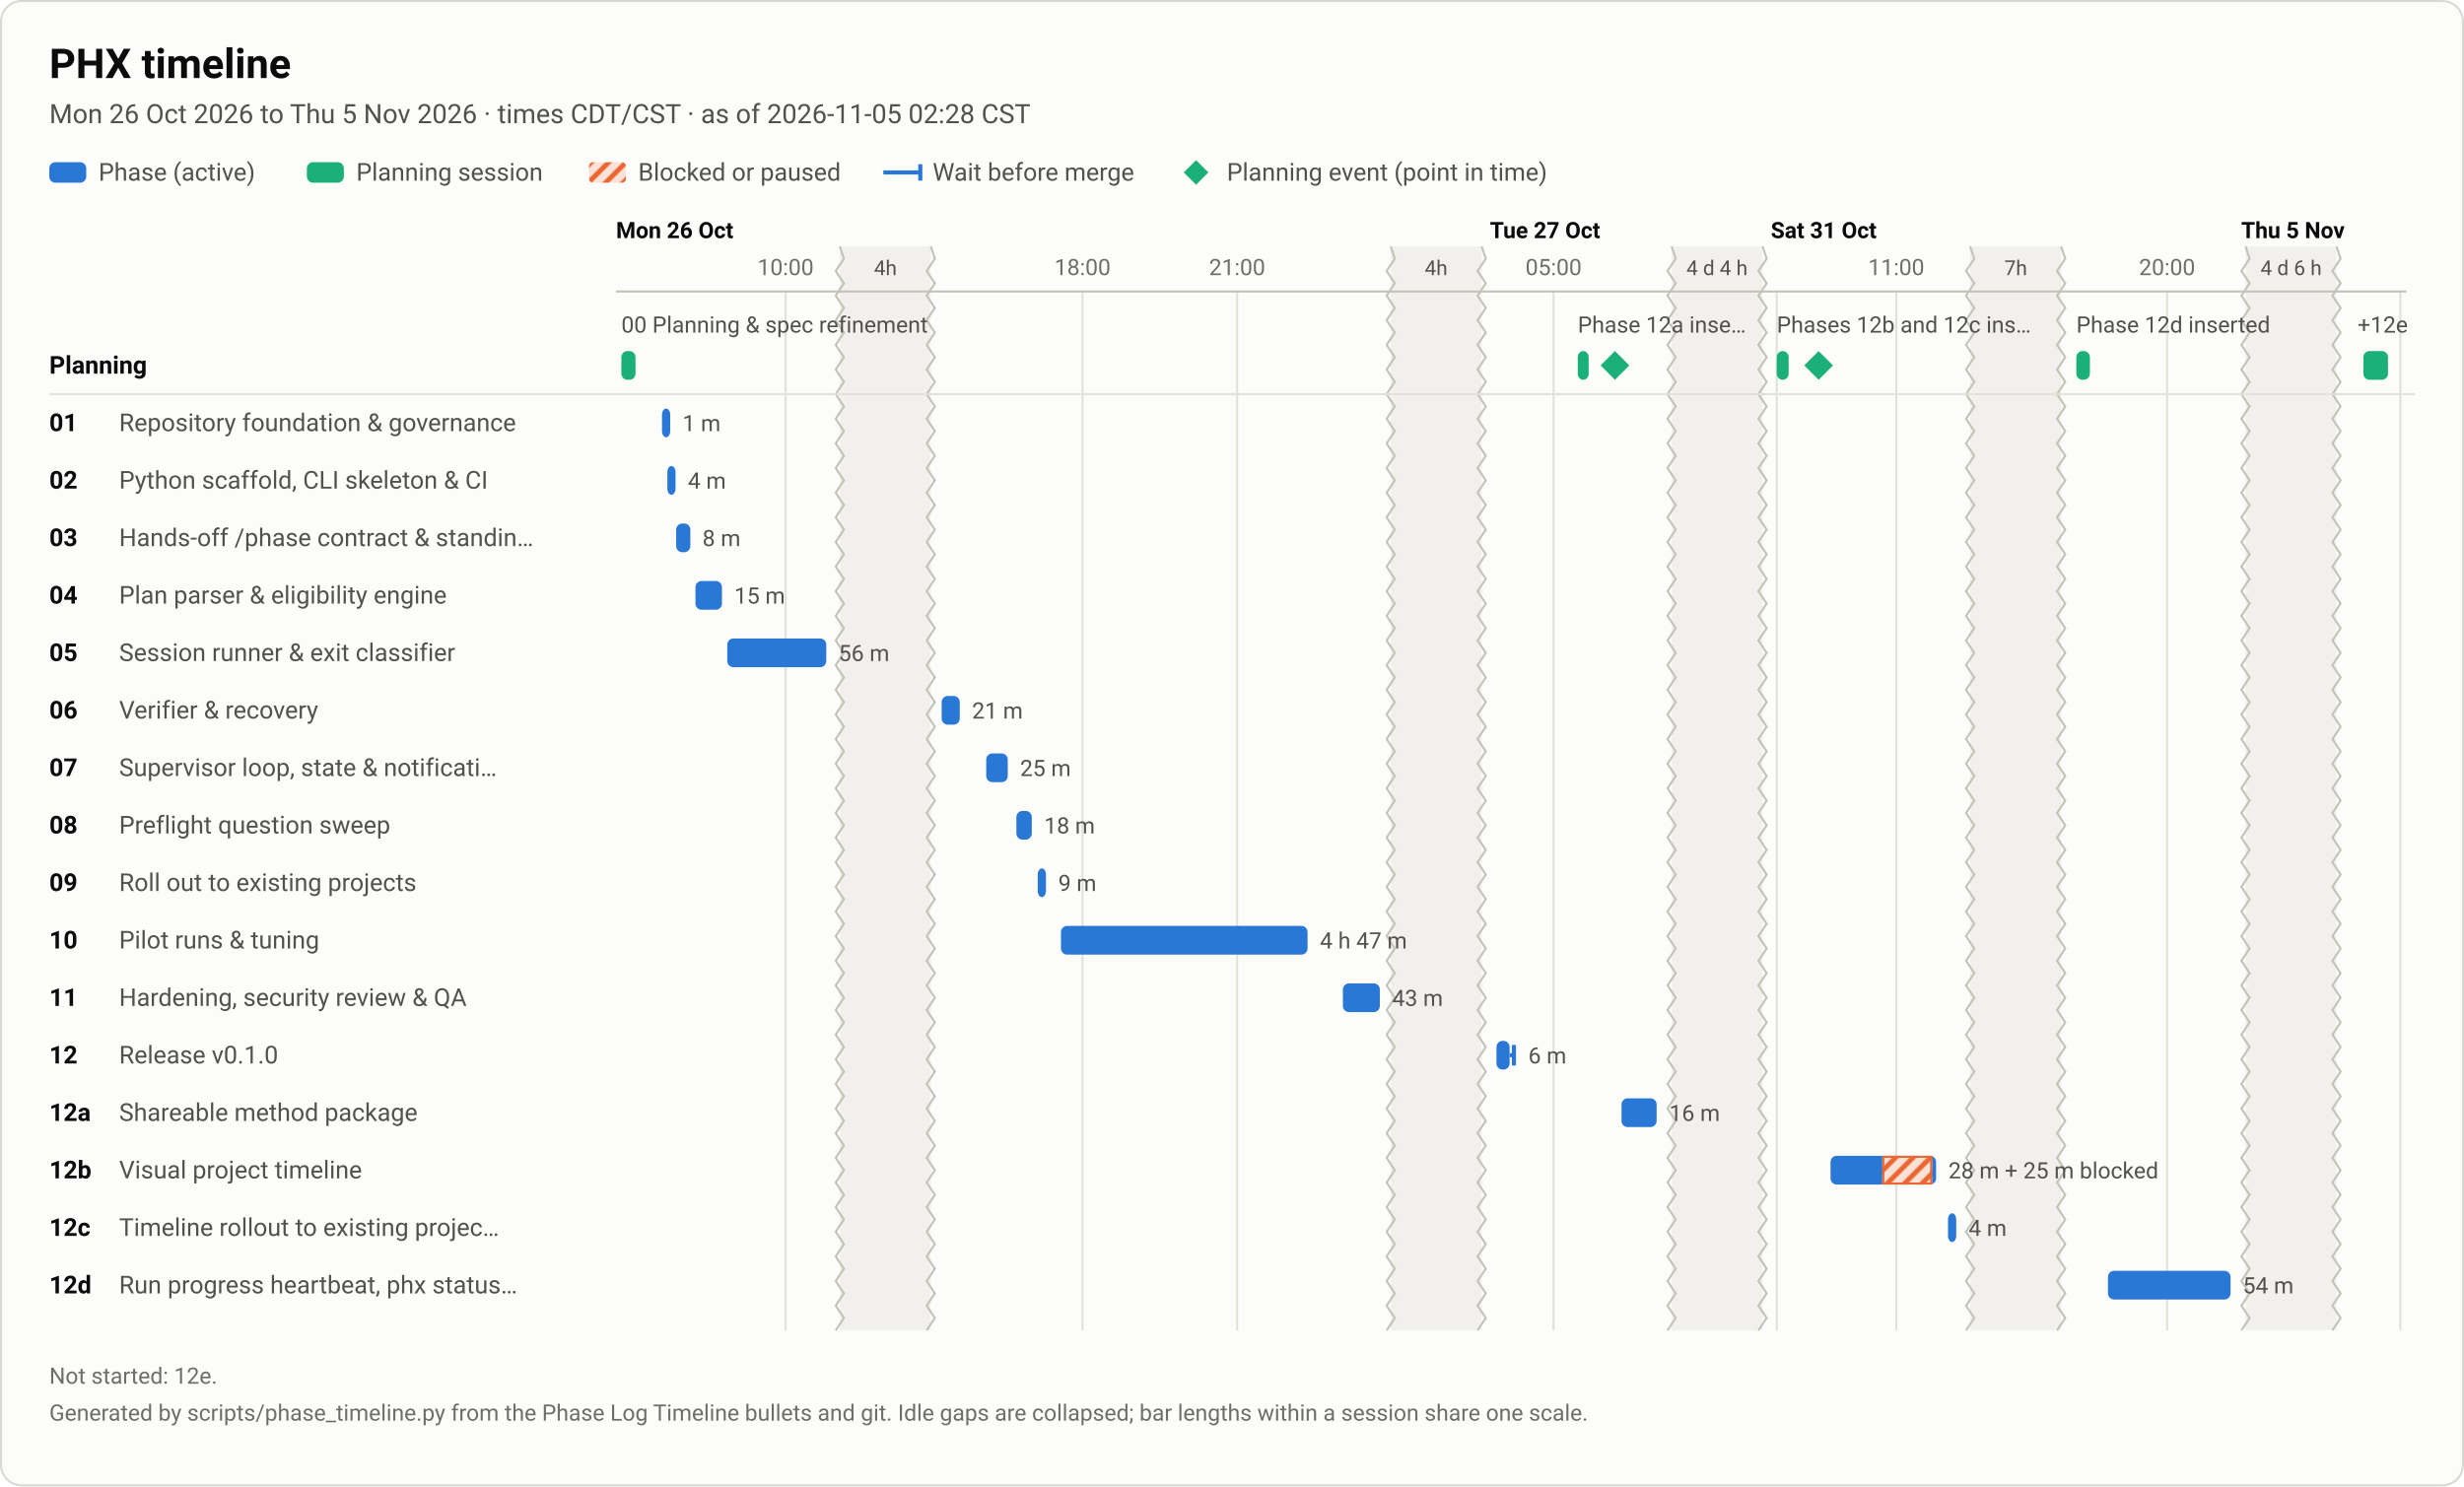
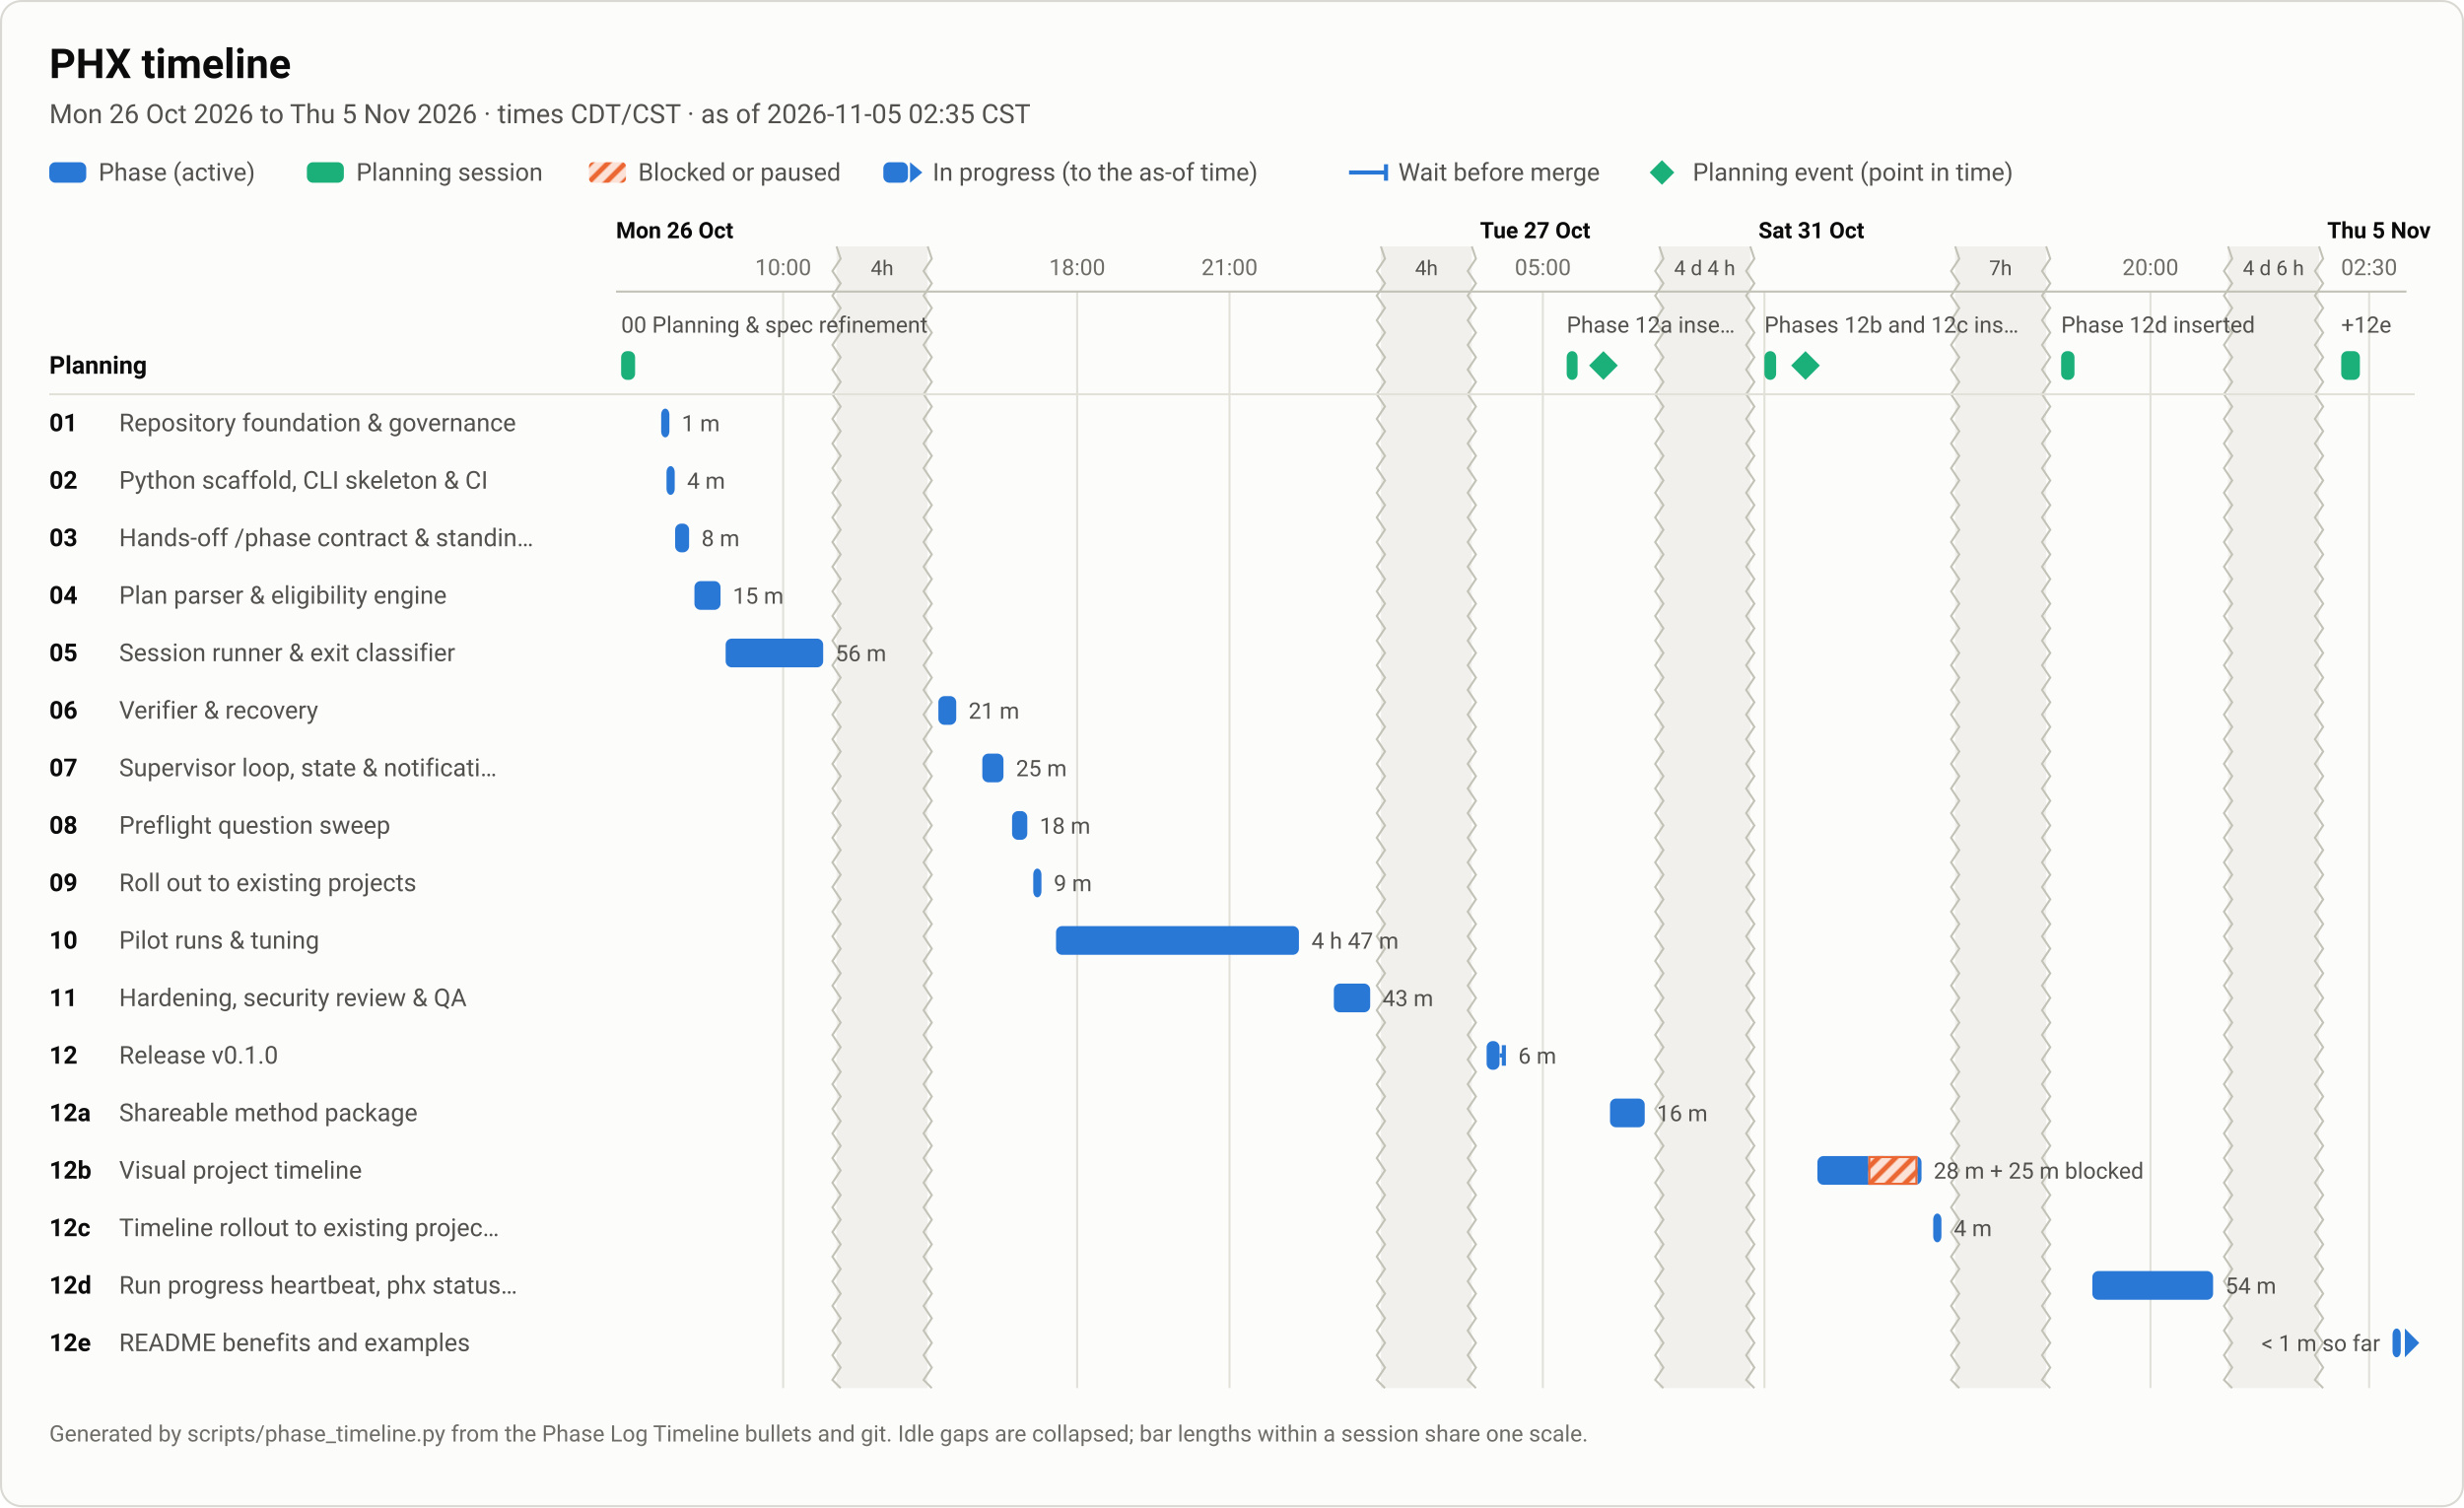
- <svg xmlns="http://www.w3.org/2000/svg" width="1200" height="724" viewBox="0 0 1200 724" role="img" aria-labelledby="tl-title tl-desc" font-family="system-ui, -apple-system, &quot;Segoe UI&quot;, Roboto, sans-serif" data-timeline-format="1">
+ <svg xmlns="http://www.w3.org/2000/svg" width="1200" height="734" viewBox="0 0 1200 734" role="img" aria-labelledby="tl-title tl-desc" font-family="system-ui, -apple-system, &quot;Segoe UI&quot;, Roboto, sans-serif" data-timeline-format="1">
  <style>.card{fill:#fcfcfb;stroke:#d9d8d2}.t1{fill:#0b0b0b}.t2{fill:#52514e}.t3{fill:#6f6d68}.grid{stroke:#e1e0d9}.axis{stroke:#c3c2b7}.brk{fill:#f1f0ec}.brke{stroke:#c3c2b7;fill:none}.ph{fill:#2a78d6}.pl{fill:#1baf7a}.tail{stroke:#2a78d6}.tailpl{stroke:#1baf7a}.hb{fill:#fbe1d6}.hl{stroke:#eb6834}.wo{stroke:#eb6834;fill:none}.ap{stroke:#0b0b0b;fill:none}.sep{stroke:#e1e0d9}text{font-variant-numeric:tabular-nums}@media (prefers-color-scheme: dark){.card{fill:#1a1a19;stroke:#3a3a37}.t1{fill:#f0efec}.t2{fill:#c3c2b7}.t3{fill:#a3a19a}.grid{stroke:#2c2c2a}.axis{stroke:#4a4a46}.brk{fill:#262624}.brke{stroke:#4a4a46;fill:none}.ph{fill:#3987e5}.pl{fill:#199e70}.tail{stroke:#3987e5}.tailpl{stroke:#199e70}.hb{fill:#4a2a1c}.hl{stroke:#d95926}.wo{stroke:#d95926;fill:none}.ap{stroke:#f0efec;fill:none}.sep{stroke:#2c2c2a}}</style>
  <defs>
    <pattern id="tl-hatch" patternUnits="userSpaceOnUse" width="6" height="6" patternTransform="rotate(45)">
      <rect class="hb" width="6" height="6" />
      <line class="hl" x1="1.5" y1="0" x2="1.5" y2="6" stroke-width="2.4" />
    </pattern>
  </defs>
-   <rect class="card" x="0.5" y="0.5" width="1199" height="723" rx="10" />
+   <rect class="card" x="0.5" y="0.5" width="1199" height="733" rx="10" />
  <text class="t1" x="24" y="38" font-size="20" font-weight="600">PHX timeline</text>
-   <text class="t2" x="24" y="60" font-size="13">Mon 26 Oct 2026 to Thu 5 Nov 2026 · times CDT/CST · as of 2026-11-05 02:28 CST</text>
+   <text class="t2" x="24" y="60" font-size="13">Mon 26 Oct 2026 to Thu 5 Nov 2026 · times CDT/CST · as of 2026-11-05 02:35 CST</text>
  <rect class="ph" x="24.0" y="79" width="18" height="10" rx="3" />
  <text class="t2" x="48" y="88" font-size="12">Phase (active)</text>
  <rect class="pl" x="149.462" y="79" width="18" height="10" rx="3" />
  <text class="t2" x="173.5" y="88" font-size="12">Planning session</text>
  <rect fill="url(#tl-hatch)" x="286.848" y="79" width="18" height="10" rx="2" />
  <text class="t2" x="310.8" y="88" font-size="12">Blocked or paused</text>
-   <line class="tail" x1="430.195" x2="448.195" y1="84" y2="84" stroke-width="2" />
-   <line class="tail" x1="448.195" x2="448.195" y1="80" y2="88" stroke-width="2" />
-   <text class="t2" x="454.2" y="88" font-size="12">Wait before merge</text>
-   <path class="pl" d="M582.5 78l6 6l-6 6l-6-6z" />
-   <text class="t2" x="597.5" y="88" font-size="12">Planning event (point in time)</text>
+   <rect class="ph" x="430.195" y="79" width="12" height="10" rx="3" />
+   <path class="ph" d="M443.2 79l6 5l-6 5z" />
+   <text class="t2" x="454.2" y="88" font-size="12">In progress (to the as-of time)</text>
+   <line class="tail" x1="657.005" x2="675.005" y1="84" y2="84" stroke-width="2" />
+   <line class="tail" x1="675.005" x2="675.005" y1="80" y2="88" stroke-width="2" />
+   <text class="t2" x="681" y="88" font-size="12">Wait before merge</text>
+   <path class="pl" d="M809.4 78l6 6l-6 6l-6-6z" />
+   <text class="t2" x="824.4" y="88" font-size="12">Planning event (point in time)</text>
  <text class="t1" x="300" y="116" font-size="11" font-weight="600">Mon 26 Oct</text>
-   <line class="grid" x1="382.6" x2="382.6" y1="142" y2="648" stroke-width="1" />
-   <text class="t3" x="382.6" y="134" font-size="11" text-anchor="middle">10:00</text>
-   <rect class="brk" x="409" y="120" width="44.3" height="528" />
-   <path class="brke" stroke-width="1" d="M409 120L411 126L407 132L411 138L407 144L411 150L407 156L411 162L407 168L411 174L407 180L411 186L407 192L411 198L407 204L411 210L407 216L411 222L407 228L411 234L407 240L411 246L407 252L411 258L407 264L411 270L407 276L411 282L407 288L411 294L407 300L411 306L407 312L411 318L407 324L411 330L407 336L411 342L407 348L411 354L407 360L411 366L407 372L411 378L407 384L411 390L407 396L411 402L407 408L411 414L407 420L411 426L407 432L411 438L407 444L411 450L407 456L411 462L407 468L411 474L407 480L411 486L407 492L411 498L407 504L411 510L407 516L411 522L407 528L411 534L407 540L411 546L407 552L411 558L407 564L411 570L407 576L411 582L407 588L411 594L407 600L411 606L407 612L411 618L407 624L411 630L407 636L411 642L407 648" />
-   <path class="brke" stroke-width="1" d="M453.3 120L455.3 126L451.3 132L455.3 138L451.3 144L455.3 150L451.3 156L455.3 162L451.3 168L455.3 174L451.3 180L455.3 186L451.3 192L455.3 198L451.3 204L455.3 210L451.3 216L455.3 222L451.3 228L455.3 234L451.3 240L455.3 246L451.3 252L455.3 258L451.3 264L455.3 270L451.3 276L455.3 282L451.3 288L455.3 294L451.3 300L455.3 306L451.3 312L455.3 318L451.3 324L455.3 330L451.3 336L455.3 342L451.3 348L455.3 354L451.3 360L455.3 366L451.3 372L455.3 378L451.3 384L455.3 390L451.3 396L455.3 402L451.3 408L455.3 414L451.3 420L455.3 426L451.3 432L455.3 438L451.3 444L455.3 450L451.3 456L455.3 462L451.3 468L455.3 474L451.3 480L455.3 486L451.3 492L455.3 498L451.3 504L455.3 510L451.3 516L455.3 522L451.3 528L455.3 534L451.3 540L455.3 546L451.3 552L455.3 558L451.3 564L455.3 570L451.3 576L455.3 582L451.3 588L455.3 594L451.3 600L455.3 606L451.3 612L455.3 618L451.3 624L455.3 630L451.3 636L455.3 642L451.3 648" />
-   <text class="t2" x="431.2" y="134" font-size="10" text-anchor="middle">4h</text>
-   <line class="grid" x1="527.2" x2="527.2" y1="142" y2="648" stroke-width="1" />
-   <text class="t3" x="527.2" y="134" font-size="11" text-anchor="middle">18:00</text>
-   <line class="grid" x1="602.5" x2="602.5" y1="142" y2="648" stroke-width="1" />
-   <text class="t3" x="602.5" y="134" font-size="11" text-anchor="middle">21:00</text>
-   <rect class="brk" x="677.3" y="120" width="44.3" height="528" />
-   <path class="brke" stroke-width="1" d="M677.3 120L679.3 126L675.3 132L679.3 138L675.3 144L679.3 150L675.3 156L679.3 162L675.3 168L679.3 174L675.3 180L679.3 186L675.3 192L679.3 198L675.3 204L679.3 210L675.3 216L679.3 222L675.3 228L679.3 234L675.3 240L679.3 246L675.3 252L679.3 258L675.3 264L679.3 270L675.3 276L679.3 282L675.3 288L679.3 294L675.3 300L679.3 306L675.3 312L679.3 318L675.3 324L679.3 330L675.3 336L679.3 342L675.3 348L679.3 354L675.3 360L679.3 366L675.3 372L679.3 378L675.3 384L679.3 390L675.3 396L679.3 402L675.3 408L679.3 414L675.3 420L679.3 426L675.3 432L679.3 438L675.3 444L679.3 450L675.3 456L679.3 462L675.3 468L679.3 474L675.3 480L679.3 486L675.3 492L679.3 498L675.3 504L679.3 510L675.3 516L679.3 522L675.3 528L679.3 534L675.3 540L679.3 546L675.3 552L679.3 558L675.3 564L679.3 570L675.3 576L679.3 582L675.3 588L679.3 594L675.3 600L679.3 606L675.3 612L679.3 618L675.3 624L679.3 630L675.3 636L679.3 642L675.3 648" />
-   <path class="brke" stroke-width="1" d="M721.6 120L723.6 126L719.6 132L723.6 138L719.6 144L723.6 150L719.6 156L723.6 162L719.6 168L723.6 174L719.6 180L723.6 186L719.6 192L723.6 198L719.6 204L723.6 210L719.6 216L723.6 222L719.6 228L723.6 234L719.6 240L723.6 246L719.6 252L723.6 258L719.6 264L723.6 270L719.6 276L723.6 282L719.6 288L723.6 294L719.6 300L723.6 306L719.6 312L723.6 318L719.6 324L723.6 330L719.6 336L723.6 342L719.6 348L723.6 354L719.6 360L723.6 366L719.6 372L723.6 378L719.6 384L723.6 390L719.6 396L723.6 402L719.6 408L723.6 414L719.6 420L723.6 426L719.6 432L723.6 438L719.6 444L723.6 450L719.6 456L723.6 462L719.6 468L723.6 474L719.6 480L723.6 486L719.6 492L723.6 498L719.6 504L723.6 510L719.6 516L723.6 522L719.6 528L723.6 534L719.6 540L723.6 546L719.6 552L723.6 558L719.6 564L723.6 570L719.6 576L723.6 582L719.6 588L723.6 594L719.6 600L723.6 606L719.6 612L723.6 618L719.6 624L723.6 630L719.6 636L723.6 642L719.6 648" />
-   <text class="t2" x="699.4" y="134" font-size="10" text-anchor="middle">4h</text>
-   <text class="t1" x="725.6" y="116" font-size="11" font-weight="600">Tue 27 Oct</text>
-   <line class="grid" x1="756.6" x2="756.6" y1="142" y2="648" stroke-width="1" />
-   <text class="t3" x="756.6" y="134" font-size="11" text-anchor="middle">05:00</text>
-   <rect class="brk" x="814.1" y="120" width="44.3" height="528" />
-   <path class="brke" stroke-width="1" d="M814.1 120L816.1 126L812.1 132L816.1 138L812.1 144L816.1 150L812.1 156L816.1 162L812.1 168L816.1 174L812.1 180L816.1 186L812.1 192L816.1 198L812.1 204L816.1 210L812.1 216L816.1 222L812.1 228L816.1 234L812.1 240L816.1 246L812.1 252L816.1 258L812.1 264L816.1 270L812.1 276L816.1 282L812.1 288L816.1 294L812.1 300L816.1 306L812.1 312L816.1 318L812.1 324L816.1 330L812.1 336L816.1 342L812.1 348L816.1 354L812.1 360L816.1 366L812.1 372L816.1 378L812.1 384L816.1 390L812.1 396L816.1 402L812.1 408L816.1 414L812.1 420L816.1 426L812.1 432L816.1 438L812.1 444L816.1 450L812.1 456L816.1 462L812.1 468L816.1 474L812.1 480L816.1 486L812.1 492L816.1 498L812.1 504L816.1 510L812.1 516L816.1 522L812.1 528L816.1 534L812.1 540L816.1 546L812.1 552L816.1 558L812.1 564L816.1 570L812.1 576L816.1 582L812.1 588L816.1 594L812.1 600L816.1 606L812.1 612L816.1 618L812.1 624L816.1 630L812.1 636L816.1 642L812.1 648" />
-   <path class="brke" stroke-width="1" d="M858.4 120L860.4 126L856.4 132L860.4 138L856.4 144L860.4 150L856.4 156L860.4 162L856.4 168L860.4 174L856.4 180L860.4 186L856.4 192L860.4 198L856.4 204L860.4 210L856.4 216L860.4 222L856.4 228L860.4 234L856.4 240L860.4 246L856.4 252L860.4 258L856.4 264L860.4 270L856.4 276L860.4 282L856.4 288L860.4 294L856.4 300L860.4 306L856.4 312L860.4 318L856.4 324L860.4 330L856.4 336L860.4 342L856.4 348L860.4 354L856.4 360L860.4 366L856.4 372L860.4 378L856.4 384L860.4 390L856.4 396L860.4 402L856.4 408L860.4 414L856.4 420L860.4 426L856.4 432L860.4 438L856.4 444L860.4 450L856.4 456L860.4 462L856.4 468L860.4 474L856.4 480L860.4 486L856.4 492L860.4 498L856.4 504L860.4 510L856.4 516L860.4 522L856.4 528L860.4 534L856.4 540L860.4 546L856.4 552L860.4 558L856.4 564L860.4 570L856.4 576L860.4 582L856.4 588L860.4 594L856.4 600L860.4 606L856.4 612L860.4 618L856.4 624L860.4 630L856.4 636L860.4 642L856.4 648" />
-   <text class="t2" x="836.2" y="134" font-size="10" text-anchor="middle">4 d 4 h</text>
-   <text class="t1" x="862.4" y="116" font-size="11" font-weight="600">Sat 31 Oct</text>
-   <line class="grid" x1="865.3" x2="865.3" y1="142" y2="648" stroke-width="1" />
-   <line class="grid" x1="923.5" x2="923.5" y1="142" y2="648" stroke-width="1" />
-   <text class="t3" x="923.5" y="134" font-size="11" text-anchor="middle">11:00</text>
-   <rect class="brk" x="959.5" y="120" width="44.3" height="528" />
-   <path class="brke" stroke-width="1" d="M959.5 120L961.5 126L957.5 132L961.5 138L957.5 144L961.5 150L957.5 156L961.5 162L957.5 168L961.5 174L957.5 180L961.5 186L957.5 192L961.5 198L957.5 204L961.5 210L957.5 216L961.5 222L957.5 228L961.5 234L957.5 240L961.5 246L957.5 252L961.5 258L957.5 264L961.5 270L957.5 276L961.5 282L957.5 288L961.5 294L957.5 300L961.5 306L957.5 312L961.5 318L957.5 324L961.5 330L957.5 336L961.5 342L957.5 348L961.5 354L957.5 360L961.5 366L957.5 372L961.5 378L957.5 384L961.5 390L957.5 396L961.5 402L957.5 408L961.5 414L957.5 420L961.5 426L957.5 432L961.5 438L957.5 444L961.5 450L957.5 456L961.5 462L957.5 468L961.5 474L957.5 480L961.5 486L957.5 492L961.5 498L957.5 504L961.5 510L957.5 516L961.5 522L957.5 528L961.5 534L957.5 540L961.5 546L957.5 552L961.5 558L957.5 564L961.5 570L957.5 576L961.5 582L957.5 588L961.5 594L957.5 600L961.5 606L957.5 612L961.5 618L957.5 624L961.5 630L957.5 636L961.5 642L957.5 648" />
-   <path class="brke" stroke-width="1" d="M1003.8 120L1005.8 126L1001.8 132L1005.8 138L1001.8 144L1005.8 150L1001.8 156L1005.8 162L1001.8 168L1005.8 174L1001.8 180L1005.8 186L1001.8 192L1005.8 198L1001.8 204L1005.8 210L1001.8 216L1005.8 222L1001.8 228L1005.8 234L1001.8 240L1005.8 246L1001.8 252L1005.8 258L1001.8 264L1005.8 270L1001.8 276L1005.8 282L1001.8 288L1005.8 294L1001.8 300L1005.8 306L1001.8 312L1005.8 318L1001.8 324L1005.8 330L1001.8 336L1005.8 342L1001.8 348L1005.8 354L1001.8 360L1005.8 366L1001.8 372L1005.8 378L1001.8 384L1005.8 390L1001.8 396L1005.8 402L1001.8 408L1005.8 414L1001.8 420L1005.8 426L1001.8 432L1005.8 438L1001.8 444L1005.8 450L1001.8 456L1005.8 462L1001.8 468L1005.8 474L1001.8 480L1005.8 486L1001.8 492L1005.8 498L1001.8 504L1005.8 510L1001.8 516L1005.8 522L1001.8 528L1005.8 534L1001.8 540L1005.8 546L1001.8 552L1005.8 558L1001.8 564L1005.8 570L1001.8 576L1005.8 582L1001.8 588L1005.8 594L1001.8 600L1005.8 606L1001.8 612L1005.8 618L1001.8 624L1005.8 630L1001.8 636L1005.8 642L1001.8 648" />
-   <text class="t2" x="981.7" y="134" font-size="10" text-anchor="middle">7h</text>
-   <line class="grid" x1="1055.4" x2="1055.4" y1="142" y2="648" stroke-width="1" />
-   <text class="t3" x="1055.4" y="134" font-size="11" text-anchor="middle">20:00</text>
-   <rect class="brk" x="1093.6" y="120" width="44.3" height="528" />
-   <path class="brke" stroke-width="1" d="M1093.6 120L1095.6 126L1091.6 132L1095.6 138L1091.6 144L1095.6 150L1091.6 156L1095.6 162L1091.6 168L1095.6 174L1091.6 180L1095.6 186L1091.6 192L1095.6 198L1091.6 204L1095.6 210L1091.6 216L1095.6 222L1091.6 228L1095.6 234L1091.6 240L1095.6 246L1091.6 252L1095.6 258L1091.6 264L1095.6 270L1091.6 276L1095.6 282L1091.6 288L1095.6 294L1091.6 300L1095.6 306L1091.6 312L1095.6 318L1091.6 324L1095.6 330L1091.6 336L1095.6 342L1091.6 348L1095.6 354L1091.6 360L1095.6 366L1091.6 372L1095.6 378L1091.6 384L1095.6 390L1091.6 396L1095.6 402L1091.6 408L1095.6 414L1091.6 420L1095.6 426L1091.6 432L1095.6 438L1091.6 444L1095.6 450L1091.6 456L1095.6 462L1091.6 468L1095.6 474L1091.6 480L1095.6 486L1091.6 492L1095.6 498L1091.6 504L1095.6 510L1091.6 516L1095.6 522L1091.6 528L1095.6 534L1091.6 540L1095.6 546L1091.6 552L1095.6 558L1091.6 564L1095.6 570L1091.6 576L1095.6 582L1091.6 588L1095.6 594L1091.6 600L1095.6 606L1091.6 612L1095.6 618L1091.6 624L1095.6 630L1091.6 636L1095.6 642L1091.6 648" />
-   <path class="brke" stroke-width="1" d="M1137.9 120L1139.9 126L1135.9 132L1139.9 138L1135.9 144L1139.9 150L1135.9 156L1139.9 162L1135.9 168L1139.9 174L1135.9 180L1139.9 186L1135.9 192L1139.9 198L1135.9 204L1139.9 210L1135.9 216L1139.9 222L1135.9 228L1139.9 234L1135.9 240L1139.9 246L1135.9 252L1139.9 258L1135.9 264L1139.9 270L1135.9 276L1139.9 282L1135.9 288L1139.9 294L1135.9 300L1139.9 306L1135.9 312L1139.9 318L1135.9 324L1139.9 330L1135.9 336L1139.9 342L1135.9 348L1139.9 354L1135.9 360L1139.9 366L1135.9 372L1139.9 378L1135.9 384L1139.9 390L1135.9 396L1139.9 402L1135.9 408L1139.9 414L1135.9 420L1139.9 426L1135.9 432L1139.9 438L1135.9 444L1139.9 450L1135.9 456L1139.9 462L1135.9 468L1139.9 474L1135.9 480L1139.9 486L1135.9 492L1139.9 498L1135.9 504L1139.9 510L1135.9 516L1139.9 522L1135.9 528L1139.9 534L1135.9 540L1139.9 546L1135.9 552L1139.9 558L1135.9 564L1139.9 570L1135.9 576L1139.9 582L1135.9 588L1139.9 594L1135.9 600L1139.9 606L1135.9 612L1139.9 618L1135.9 624L1139.9 630L1135.9 636L1139.9 642L1135.9 648" />
-   <text class="t2" x="1115.8" y="134" font-size="10" text-anchor="middle">4 d 6 h</text>
-   <text class="t1" x="1141.9" y="116" font-size="11" font-weight="600" text-anchor="end">Thu 5 Nov</text>
-   <line class="grid" x1="1169" x2="1169" y1="142" y2="648" stroke-width="1" />
+   <line class="grid" x1="381.4" x2="381.4" y1="142" y2="676" stroke-width="1" />
+   <text class="t3" x="381.4" y="134" font-size="11" text-anchor="middle">10:00</text>
+   <rect class="brk" x="407.4" y="120" width="44.3" height="556" />
+   <path class="brke" stroke-width="1" d="M407.4 120L409.4 126L405.4 132L409.4 138L405.4 144L409.4 150L405.4 156L409.4 162L405.4 168L409.4 174L405.4 180L409.4 186L405.4 192L409.4 198L405.4 204L409.4 210L405.4 216L409.4 222L405.4 228L409.4 234L405.4 240L409.4 246L405.4 252L409.4 258L405.4 264L409.4 270L405.4 276L409.4 282L405.4 288L409.4 294L405.4 300L409.4 306L405.4 312L409.4 318L405.4 324L409.4 330L405.4 336L409.4 342L405.4 348L409.4 354L405.4 360L409.4 366L405.4 372L409.4 378L405.4 384L409.4 390L405.4 396L409.4 402L405.4 408L409.4 414L405.4 420L409.4 426L405.4 432L409.4 438L405.4 444L409.4 450L405.4 456L409.4 462L405.4 468L409.4 474L405.4 480L409.4 486L405.4 492L409.4 498L405.4 504L409.4 510L405.4 516L409.4 522L405.4 528L409.4 534L405.4 540L409.4 546L405.4 552L409.4 558L405.4 564L409.4 570L405.4 576L409.4 582L405.4 588L409.4 594L405.4 600L409.4 606L405.4 612L409.4 618L405.4 624L409.4 630L405.4 636L409.4 642L405.4 648L409.4 654L405.4 660L409.4 666L405.4 672L409.4 676" />
+   <path class="brke" stroke-width="1" d="M451.8 120L453.8 126L449.8 132L453.8 138L449.8 144L453.8 150L449.8 156L453.8 162L449.8 168L453.8 174L449.8 180L453.8 186L449.8 192L453.8 198L449.8 204L453.8 210L449.8 216L453.8 222L449.8 228L453.8 234L449.8 240L453.8 246L449.8 252L453.8 258L449.8 264L453.8 270L449.8 276L453.8 282L449.8 288L453.8 294L449.8 300L453.8 306L449.8 312L453.8 318L449.8 324L453.8 330L449.8 336L453.8 342L449.8 348L453.8 354L449.8 360L453.8 366L449.8 372L453.8 378L449.8 384L453.8 390L449.8 396L453.8 402L449.8 408L453.8 414L449.8 420L453.8 426L449.8 432L453.8 438L449.8 444L453.8 450L449.8 456L453.8 462L449.8 468L453.8 474L449.8 480L453.8 486L449.8 492L453.8 498L449.8 504L453.8 510L449.8 516L453.8 522L449.8 528L453.8 534L449.8 540L453.8 546L449.8 552L453.8 558L449.8 564L453.8 570L449.8 576L453.8 582L449.8 588L453.8 594L449.8 600L453.8 606L449.8 612L453.8 618L449.8 624L453.8 630L449.8 636L453.8 642L449.8 648L453.8 654L449.8 660L453.8 666L449.8 672L453.8 676" />
+   <text class="t2" x="429.6" y="134" font-size="10" text-anchor="middle">4h</text>
+   <line class="grid" x1="524.6" x2="524.6" y1="142" y2="676" stroke-width="1" />
+   <text class="t3" x="524.6" y="134" font-size="11" text-anchor="middle">18:00</text>
+   <line class="grid" x1="598.8" x2="598.8" y1="142" y2="676" stroke-width="1" />
+   <text class="t3" x="598.8" y="134" font-size="11" text-anchor="middle">21:00</text>
+   <rect class="brk" x="672.5" y="120" width="44.3" height="556" />
+   <path class="brke" stroke-width="1" d="M672.5 120L674.5 126L670.5 132L674.5 138L670.5 144L674.5 150L670.5 156L674.5 162L670.5 168L674.5 174L670.5 180L674.5 186L670.5 192L674.5 198L670.5 204L674.5 210L670.5 216L674.5 222L670.5 228L674.5 234L670.5 240L674.5 246L670.5 252L674.5 258L670.5 264L674.5 270L670.5 276L674.5 282L670.5 288L674.5 294L670.5 300L674.5 306L670.5 312L674.5 318L670.5 324L674.5 330L670.5 336L674.5 342L670.5 348L674.5 354L670.5 360L674.5 366L670.5 372L674.5 378L670.5 384L674.5 390L670.5 396L674.5 402L670.5 408L674.5 414L670.5 420L674.5 426L670.5 432L674.5 438L670.5 444L674.5 450L670.5 456L674.5 462L670.5 468L674.5 474L670.5 480L674.5 486L670.5 492L674.5 498L670.5 504L674.5 510L670.5 516L674.5 522L670.5 528L674.5 534L670.5 540L674.5 546L670.5 552L674.5 558L670.5 564L674.5 570L670.5 576L674.5 582L670.5 588L674.5 594L670.5 600L674.5 606L670.5 612L674.5 618L670.5 624L674.5 630L670.5 636L674.5 642L670.5 648L674.5 654L670.5 660L674.5 666L670.5 672L674.5 676" />
+   <path class="brke" stroke-width="1" d="M716.8 120L718.8 126L714.8 132L718.8 138L714.8 144L718.8 150L714.8 156L718.8 162L714.8 168L718.8 174L714.8 180L718.8 186L714.8 192L718.8 198L714.8 204L718.8 210L714.8 216L718.8 222L714.8 228L718.8 234L714.8 240L718.8 246L714.8 252L718.8 258L714.8 264L718.8 270L714.8 276L718.8 282L714.8 288L718.8 294L714.8 300L718.8 306L714.8 312L718.8 318L714.8 324L718.8 330L714.8 336L718.8 342L714.8 348L718.8 354L714.8 360L718.8 366L714.8 372L718.8 378L714.8 384L718.8 390L714.8 396L718.8 402L714.8 408L718.8 414L714.8 420L718.8 426L714.8 432L718.8 438L714.8 444L718.8 450L714.8 456L718.8 462L714.8 468L718.8 474L714.8 480L718.8 486L714.8 492L718.8 498L714.8 504L718.8 510L714.8 516L718.8 522L714.8 528L718.8 534L714.8 540L718.8 546L714.8 552L718.8 558L714.8 564L718.8 570L714.8 576L718.8 582L714.8 588L718.8 594L714.8 600L718.8 606L714.8 612L718.8 618L714.8 624L718.8 630L714.8 636L718.8 642L714.8 648L718.8 654L714.8 660L718.8 666L714.8 672L718.8 676" />
+   <text class="t2" x="694.7" y="134" font-size="10" text-anchor="middle">4h</text>
+   <text class="t1" x="720.8" y="116" font-size="11" font-weight="600">Tue 27 Oct</text>
+   <line class="grid" x1="751.4" x2="751.4" y1="142" y2="676" stroke-width="1" />
+   <text class="t3" x="751.4" y="134" font-size="11" text-anchor="middle">05:00</text>
+   <rect class="brk" x="808.1" y="120" width="44.3" height="556" />
+   <path class="brke" stroke-width="1" d="M808.1 120L810.1 126L806.1 132L810.1 138L806.1 144L810.1 150L806.1 156L810.1 162L806.1 168L810.1 174L806.1 180L810.1 186L806.1 192L810.1 198L806.1 204L810.1 210L806.1 216L810.1 222L806.1 228L810.1 234L806.1 240L810.1 246L806.1 252L810.1 258L806.1 264L810.1 270L806.1 276L810.1 282L806.1 288L810.1 294L806.1 300L810.1 306L806.1 312L810.1 318L806.1 324L810.1 330L806.1 336L810.1 342L806.1 348L810.1 354L806.1 360L810.1 366L806.1 372L810.1 378L806.1 384L810.1 390L806.1 396L810.1 402L806.1 408L810.1 414L806.1 420L810.1 426L806.1 432L810.1 438L806.1 444L810.1 450L806.1 456L810.1 462L806.1 468L810.1 474L806.1 480L810.1 486L806.1 492L810.1 498L806.1 504L810.1 510L806.1 516L810.1 522L806.1 528L810.1 534L806.1 540L810.1 546L806.1 552L810.1 558L806.1 564L810.1 570L806.1 576L810.1 582L806.1 588L810.1 594L806.1 600L810.1 606L806.1 612L810.1 618L806.1 624L810.1 630L806.1 636L810.1 642L806.1 648L810.1 654L806.1 660L810.1 666L806.1 672L810.1 676" />
+   <path class="brke" stroke-width="1" d="M852.4 120L854.4 126L850.4 132L854.4 138L850.4 144L854.4 150L850.4 156L854.4 162L850.4 168L854.4 174L850.4 180L854.4 186L850.4 192L854.4 198L850.4 204L854.4 210L850.4 216L854.4 222L850.4 228L854.4 234L850.4 240L854.4 246L850.4 252L854.4 258L850.4 264L854.4 270L850.4 276L854.4 282L850.4 288L854.4 294L850.4 300L854.4 306L850.4 312L854.4 318L850.4 324L854.4 330L850.4 336L854.4 342L850.4 348L854.4 354L850.4 360L854.4 366L850.4 372L854.4 378L850.4 384L854.4 390L850.4 396L854.4 402L850.4 408L854.4 414L850.4 420L854.4 426L850.4 432L854.4 438L850.4 444L854.4 450L850.4 456L854.4 462L850.4 468L854.4 474L850.4 480L854.4 486L850.4 492L854.4 498L850.4 504L854.4 510L850.4 516L854.4 522L850.4 528L854.4 534L850.4 540L854.4 546L850.4 552L854.4 558L850.4 564L854.4 570L850.4 576L854.4 582L850.4 588L854.4 594L850.4 600L854.4 606L850.4 612L854.4 618L850.4 624L854.4 630L850.4 636L854.4 642L850.4 648L854.4 654L850.4 660L854.4 666L850.4 672L854.4 676" />
+   <text class="t2" x="830.2" y="134" font-size="10" text-anchor="middle">4 d 4 h</text>
+   <text class="t1" x="856.4" y="116" font-size="11" font-weight="600">Sat 31 Oct</text>
+   <line class="grid" x1="859.3" x2="859.3" y1="142" y2="676" stroke-width="1" />
+   <rect class="brk" x="952.2" y="120" width="44.3" height="556" />
+   <path class="brke" stroke-width="1" d="M952.2 120L954.2 126L950.2 132L954.2 138L950.2 144L954.2 150L950.2 156L954.2 162L950.2 168L954.2 174L950.2 180L954.2 186L950.2 192L954.2 198L950.2 204L954.2 210L950.2 216L954.2 222L950.2 228L954.2 234L950.2 240L954.2 246L950.2 252L954.2 258L950.2 264L954.2 270L950.2 276L954.2 282L950.2 288L954.2 294L950.2 300L954.2 306L950.2 312L954.2 318L950.2 324L954.2 330L950.2 336L954.2 342L950.2 348L954.2 354L950.2 360L954.2 366L950.2 372L954.2 378L950.2 384L954.2 390L950.2 396L954.2 402L950.2 408L954.2 414L950.2 420L954.2 426L950.2 432L954.2 438L950.2 444L954.2 450L950.2 456L954.2 462L950.2 468L954.2 474L950.2 480L954.2 486L950.2 492L954.2 498L950.2 504L954.2 510L950.2 516L954.2 522L950.2 528L954.2 534L950.2 540L954.2 546L950.2 552L954.2 558L950.2 564L954.2 570L950.2 576L954.2 582L950.2 588L954.2 594L950.2 600L954.2 606L950.2 612L954.2 618L950.2 624L954.2 630L950.2 636L954.2 642L950.2 648L954.2 654L950.2 660L954.2 666L950.2 672L954.2 676" />
+   <path class="brke" stroke-width="1" d="M996.5 120L998.5 126L994.5 132L998.5 138L994.5 144L998.5 150L994.5 156L998.5 162L994.5 168L998.5 174L994.5 180L998.5 186L994.5 192L998.5 198L994.5 204L998.5 210L994.5 216L998.5 222L994.5 228L998.5 234L994.5 240L998.5 246L994.5 252L998.5 258L994.5 264L998.5 270L994.5 276L998.5 282L994.5 288L998.5 294L994.5 300L998.5 306L994.5 312L998.5 318L994.5 324L998.5 330L994.5 336L998.5 342L994.5 348L998.5 354L994.5 360L998.5 366L994.5 372L998.5 378L994.5 384L998.5 390L994.5 396L998.5 402L994.5 408L998.5 414L994.5 420L998.5 426L994.5 432L998.5 438L994.5 444L998.5 450L994.5 456L998.5 462L994.5 468L998.5 474L994.5 480L998.5 486L994.5 492L998.5 498L994.5 504L998.5 510L994.5 516L998.5 522L994.5 528L998.5 534L994.5 540L998.5 546L994.5 552L998.5 558L994.5 564L998.5 570L994.5 576L998.5 582L994.5 588L998.5 594L994.5 600L998.5 606L994.5 612L998.5 618L994.5 624L998.5 630L994.5 636L998.5 642L994.5 648L998.5 654L994.5 660L998.5 666L994.5 672L998.5 676" />
+   <text class="t2" x="974.3" y="134" font-size="10" text-anchor="middle">7h</text>
+   <line class="grid" x1="1047.3" x2="1047.3" y1="142" y2="676" stroke-width="1" />
+   <text class="t3" x="1047.3" y="134" font-size="11" text-anchor="middle">20:00</text>
+   <rect class="brk" x="1085.1" y="120" width="44.3" height="556" />
+   <path class="brke" stroke-width="1" d="M1085.1 120L1087.1 126L1083.1 132L1087.1 138L1083.1 144L1087.1 150L1083.1 156L1087.1 162L1083.1 168L1087.1 174L1083.1 180L1087.1 186L1083.1 192L1087.1 198L1083.1 204L1087.1 210L1083.1 216L1087.1 222L1083.1 228L1087.1 234L1083.1 240L1087.1 246L1083.1 252L1087.1 258L1083.1 264L1087.1 270L1083.1 276L1087.1 282L1083.1 288L1087.1 294L1083.1 300L1087.1 306L1083.1 312L1087.1 318L1083.1 324L1087.1 330L1083.1 336L1087.1 342L1083.1 348L1087.1 354L1083.1 360L1087.1 366L1083.1 372L1087.1 378L1083.1 384L1087.1 390L1083.1 396L1087.1 402L1083.1 408L1087.1 414L1083.1 420L1087.1 426L1083.1 432L1087.1 438L1083.1 444L1087.1 450L1083.1 456L1087.1 462L1083.1 468L1087.1 474L1083.1 480L1087.1 486L1083.1 492L1087.1 498L1083.1 504L1087.1 510L1083.1 516L1087.1 522L1083.1 528L1087.1 534L1083.1 540L1087.1 546L1083.1 552L1087.1 558L1083.1 564L1087.1 570L1083.1 576L1087.1 582L1083.1 588L1087.1 594L1083.1 600L1087.1 606L1083.1 612L1087.1 618L1083.1 624L1087.1 630L1083.1 636L1087.1 642L1083.1 648L1087.1 654L1083.1 660L1087.1 666L1083.1 672L1087.1 676" />
+   <path class="brke" stroke-width="1" d="M1129.4 120L1131.4 126L1127.4 132L1131.4 138L1127.4 144L1131.4 150L1127.4 156L1131.4 162L1127.4 168L1131.4 174L1127.4 180L1131.4 186L1127.4 192L1131.4 198L1127.4 204L1131.4 210L1127.4 216L1131.4 222L1127.4 228L1131.4 234L1127.4 240L1131.4 246L1127.4 252L1131.4 258L1127.4 264L1131.4 270L1127.4 276L1131.4 282L1127.4 288L1131.4 294L1127.4 300L1131.4 306L1127.4 312L1131.4 318L1127.4 324L1131.4 330L1127.4 336L1131.4 342L1127.4 348L1131.4 354L1127.4 360L1131.4 366L1127.4 372L1131.4 378L1127.4 384L1131.4 390L1127.4 396L1131.4 402L1127.4 408L1131.4 414L1127.4 420L1131.4 426L1127.4 432L1131.4 438L1127.4 444L1131.4 450L1127.4 456L1131.4 462L1127.4 468L1131.4 474L1127.4 480L1131.4 486L1127.4 492L1131.4 498L1127.4 504L1131.4 510L1127.4 516L1131.4 522L1127.4 528L1131.4 534L1127.4 540L1131.4 546L1127.4 552L1131.4 558L1127.4 564L1131.4 570L1127.4 576L1131.4 582L1127.4 588L1131.4 594L1127.4 600L1131.4 606L1127.4 612L1131.4 618L1127.4 624L1131.4 630L1127.4 636L1131.4 642L1127.4 648L1131.4 654L1127.4 660L1131.4 666L1127.4 672L1131.4 676" />
+   <text class="t2" x="1107.2" y="134" font-size="10" text-anchor="middle">4 d 6 h</text>
+   <text class="t1" x="1133.4" y="116" font-size="11" font-weight="600">Thu 5 Nov</text>
+   <line class="grid" x1="1153.8" x2="1153.8" y1="142" y2="676" stroke-width="1" />
+   <text class="t3" x="1153.8" y="134" font-size="11" text-anchor="middle">02:30</text>
  <line class="axis" x1="300" x2="1172" y1="142" y2="142" stroke-width="1" />
  <text class="t1" x="24" y="182" font-size="12" font-weight="600">Planning</text>
  <g id="tl-p00">
-     <rect class="pl" x="302.6" y="171" width="6.9" height="14" rx="3" />
-   </g>
-   <text class="t2" x="302.6" y="162" font-size="11">00 Planning &amp; spec refinement</text>
+     <rect class="pl" x="302.5" y="171" width="6.8" height="14" rx="3" />
+   </g>
+   <text class="t2" x="302.5" y="162" font-size="11">00 Planning &amp; spec refinement</text>
  <g id="tl-plan1">
-     <rect class="pl" x="768.4" y="171" width="5.3" height="14" rx="3" />
-   </g>
-   <text class="t2" x="768.4" y="162" font-size="11">Phase 12a inse…</text>
+     <rect class="pl" x="763" y="171" width="5.3" height="14" rx="3" />
+   </g>
+   <text class="t2" x="763" y="162" font-size="11">Phase 12a inse…</text>
  <g id="tl-pf-064a25a">
-     <path class="pl" d="M786.5 171l7 7l-7 7l-7-7z" />
+     <path class="pl" d="M780.9 171l7 7l-7 7l-7-7z" />
  </g>
  <g id="tl-plan2">
-     <rect class="pl" x="865.3" y="171" width="5.8" height="14" rx="3" />
-   </g>
-   <text class="t2" x="865.3" y="162" font-size="11">Phases 12b and 12c ins…</text>
+     <rect class="pl" x="859.3" y="171" width="5.7" height="14" rx="3" />
+   </g>
+   <text class="t2" x="859.3" y="162" font-size="11">Phases 12b and 12c ins…</text>
  <g id="tl-pf-e4af278">
-     <path class="pl" d="M885.7 171l7 7l-7 7l-7-7z" />
+     <path class="pl" d="M879.3 171l7 7l-7 7l-7-7z" />
  </g>
  <g id="tl-plan3">
-     <rect class="pl" x="1011.2" y="171" width="6.6" height="14" rx="3" />
-   </g>
-   <text class="t2" x="1011.2" y="162" font-size="11">Phase 12d inserted</text>
+     <rect class="pl" x="1003.8" y="171" width="6.5" height="14" rx="3" />
+   </g>
+   <text class="t2" x="1003.8" y="162" font-size="11">Phase 12d inserted</text>
  <g id="tl-plan4">
-     <rect class="pl" x="1151" y="171" width="12" height="14" rx="3" />
-   </g>
-   <text class="t2" x="1148.2" y="162" font-size="11">+12e</text>
+     <rect class="pl" x="1140.2" y="171" width="9.1" height="14" rx="3" />
+   </g>
+   <text class="t2" x="1140.2" y="162" font-size="11">+12e</text>
  <line class="sep" x1="24" x2="1176" y1="192" y2="192" stroke-width="1" />
  <text class="t1" x="24" y="210" font-size="12" font-weight="600">01</text>
  <text class="t2" x="58" y="210" font-size="12">Repository foundation &amp; governance</text>
  <g id="tl-p01">
-     <rect class="ph" x="322.4" y="199" width="4" height="14" rx="3" />
-   </g>
-   <text class="t2" x="332.4" y="210" font-size="11">1 m</text>
+     <rect class="ph" x="322" y="199" width="4" height="14" rx="3" />
+   </g>
+   <text class="t2" x="332" y="210" font-size="11">1 m</text>
  <text class="t1" x="24" y="238" font-size="12" font-weight="600">02</text>
  <text class="t2" x="58" y="238" font-size="12">Python scaffold, CLI skeleton &amp; CI</text>
  <g id="tl-p02">
-     <rect class="ph" x="325" y="227" width="4" height="14" rx="3" />
-   </g>
-   <text class="t2" x="335" y="238" font-size="11">4 m</text>
+     <rect class="ph" x="324.6" y="227" width="4" height="14" rx="3" />
+   </g>
+   <text class="t2" x="334.6" y="238" font-size="11">4 m</text>
  <text class="t1" x="24" y="266" font-size="12" font-weight="600">03</text>
  <text class="t2" x="58" y="266" font-size="12">Hands-off /phase contract &amp; standin…</text>
  <g id="tl-p03">
-     <rect class="ph" x="329.3" y="255" width="6.9" height="14" rx="3" />
-   </g>
-   <text class="t2" x="342.1" y="266" font-size="11">8 m</text>
+     <rect class="ph" x="328.8" y="255" width="6.8" height="14" rx="3" />
+   </g>
+   <text class="t2" x="341.6" y="266" font-size="11">8 m</text>
  <text class="t1" x="24" y="294" font-size="12" font-weight="600">04</text>
  <text class="t2" x="58" y="294" font-size="12">Plan parser &amp; eligibility engine</text>
  <g id="tl-p04">
-     <rect class="ph" x="338.7" y="283" width="12.9" height="14" rx="3" />
-   </g>
-   <text class="t2" x="357.6" y="294" font-size="11">15 m</text>
+     <rect class="ph" x="338.2" y="283" width="12.7" height="14" rx="3" />
+   </g>
+   <text class="t2" x="356.9" y="294" font-size="11">15 m</text>
  <text class="t1" x="24" y="322" font-size="12" font-weight="600">05</text>
  <text class="t2" x="58" y="322" font-size="12">Session runner &amp; exit classifier</text>
  <g id="tl-p05">
-     <rect class="ph" x="354.2" y="311" width="48.2" height="14" rx="3" />
-   </g>
-   <text class="t2" x="408.4" y="322" font-size="11">56 m</text>
+     <rect class="ph" x="353.4" y="311" width="47.5" height="14" rx="3" />
+   </g>
+   <text class="t2" x="406.9" y="322" font-size="11">56 m</text>
  <text class="t1" x="24" y="350" font-size="12" font-weight="600">06</text>
  <text class="t2" x="58" y="350" font-size="12">Verifier &amp; recovery</text>
  <g id="tl-p06">
-     <rect class="ph" x="458.6" y="339" width="8.8" height="14" rx="3" />
-   </g>
-   <text class="t2" x="473.4" y="350" font-size="11">21 m</text>
+     <rect class="ph" x="457" y="339" width="8.7" height="14" rx="3" />
+   </g>
+   <text class="t2" x="471.7" y="350" font-size="11">21 m</text>
  <text class="t1" x="24" y="378" font-size="12" font-weight="600">07</text>
  <text class="t2" x="58" y="378" font-size="12">Supervisor loop, state &amp; notificati…</text>
  <g id="tl-p07">
-     <rect class="ph" x="480.3" y="367" width="10.5" height="14" rx="3" />
-   </g>
-   <text class="t2" x="496.8" y="378" font-size="11">25 m</text>
+     <rect class="ph" x="478.4" y="367" width="10.3" height="14" rx="3" />
+   </g>
+   <text class="t2" x="494.8" y="378" font-size="11">25 m</text>
  <text class="t1" x="24" y="406" font-size="12" font-weight="600">08</text>
  <text class="t2" x="58" y="406" font-size="12">Preflight question sweep</text>
  <g id="tl-p08">
-     <rect class="ph" x="495" y="395" width="7.5" height="14" rx="3" />
-   </g>
-   <text class="t2" x="508.5" y="406" font-size="11">18 m</text>
+     <rect class="ph" x="492.9" y="395" width="7.4" height="14" rx="3" />
+   </g>
+   <text class="t2" x="506.3" y="406" font-size="11">18 m</text>
  <text class="t1" x="24" y="434" font-size="12" font-weight="600">09</text>
  <text class="t2" x="58" y="434" font-size="12">Roll out to existing projects</text>
  <g id="tl-p09">
-     <rect class="ph" x="505.4" y="423" width="4" height="14" rx="3" />
-   </g>
-   <text class="t2" x="515.4" y="434" font-size="11">9 m</text>
+     <rect class="ph" x="503.2" y="423" width="4" height="14" rx="3" />
+   </g>
+   <text class="t2" x="513.2" y="434" font-size="11">9 m</text>
  <text class="t1" x="24" y="462" font-size="12" font-weight="600">10</text>
  <text class="t2" x="58" y="462" font-size="12">Pilot runs &amp; tuning</text>
  <g id="tl-p10">
-     <rect class="ph" x="516.7" y="451" width="120.1" height="14" rx="3" />
-   </g>
-   <text class="t2" x="642.8" y="462" font-size="11">4 h 47 m</text>
+     <rect class="ph" x="514.3" y="451" width="118.3" height="14" rx="3" />
+   </g>
+   <text class="t2" x="638.7" y="462" font-size="11">4 h 47 m</text>
  <text class="t1" x="24" y="490" font-size="12" font-weight="600">11</text>
  <text class="t2" x="58" y="490" font-size="12">Hardening, security review &amp; QA</text>
  <g id="tl-p11">
-     <rect class="ph" x="654" y="479" width="18" height="14" rx="3" />
-   </g>
-   <text class="t2" x="678" y="490" font-size="11">43 m</text>
+     <rect class="ph" x="649.6" y="479" width="17.7" height="14" rx="3" />
+   </g>
+   <text class="t2" x="673.3" y="490" font-size="11">43 m</text>
  <text class="t1" x="24" y="518" font-size="12" font-weight="600">12</text>
  <text class="t2" x="58" y="518" font-size="12">Release v0.1.0</text>
  <g id="tl-p12">
-     <rect class="ph" x="728.8" y="507" width="6.4" height="14" rx="3" />
-     <line class="tail" x1="735.2" x2="737.3" y1="514" y2="514" stroke-width="2" />
-     <line class="tail" x1="737.3" x2="737.3" y1="509" y2="519" stroke-width="2" />
-   </g>
-   <text class="t2" x="744.3" y="518" font-size="11">6 m</text>
+     <rect class="ph" x="724" y="507" width="6.3" height="14" rx="3" />
+     <line class="tail" x1="730.3" x2="732.4" y1="514" y2="514" stroke-width="2" />
+     <line class="tail" x1="732.4" x2="732.4" y1="509" y2="519" stroke-width="2" />
+   </g>
+   <text class="t2" x="739.4" y="518" font-size="11">6 m</text>
  <text class="t1" x="24" y="546" font-size="12" font-weight="600">12a</text>
  <text class="t2" x="58" y="546" font-size="12">Shareable method package</text>
  <g id="tl-p12a">
-     <rect class="ph" x="789.7" y="535" width="17.1" height="14" rx="3" />
-   </g>
-   <text class="t2" x="812.9" y="546" font-size="11">16 m</text>
+     <rect class="ph" x="784.1" y="535" width="16.9" height="14" rx="3" />
+   </g>
+   <text class="t2" x="806.9" y="546" font-size="11">16 m</text>
  <text class="t1" x="24" y="574" font-size="12" font-weight="600">12b</text>
  <text class="t2" x="58" y="574" font-size="12">Visual project timeline</text>
  <g id="tl-p12b">
-     <rect class="ph" x="891.5" y="563" width="51.4" height="14" rx="3" />
-     <rect id="tl-p12b-w1" fill="url(#tl-hatch)" x="916.7" y="563" width="24.3" height="14" />
-     <rect class="wo" x="917.2" y="563.5" width="23.3" height="13" stroke-width="1" />
-   </g>
-   <text class="t2" x="948.9" y="574" font-size="11">28 m + 25 m blocked</text>
+     <rect class="ph" x="885.1" y="563" width="50.7" height="14" rx="3" />
+     <rect id="tl-p12b-w1" fill="url(#tl-hatch)" x="909.9" y="563" width="23.9" height="14" />
+     <rect class="wo" x="910.4" y="563.5" width="22.9" height="13" stroke-width="1" />
+   </g>
+   <text class="t2" x="941.7" y="574" font-size="11">28 m + 25 m blocked</text>
  <text class="t1" x="24" y="602" font-size="12" font-weight="600">12c</text>
  <text class="t2" x="58" y="602" font-size="12">Timeline rollout to existing projec…</text>
  <g id="tl-p12c">
-     <rect class="ph" x="948.7" y="591" width="4" height="14" rx="3" />
-   </g>
-   <text class="t2" x="958.7" y="602" font-size="11">4 m</text>
+     <rect class="ph" x="941.5" y="591" width="4" height="14" rx="3" />
+   </g>
+   <text class="t2" x="951.5" y="602" font-size="11">4 m</text>
  <text class="t1" x="24" y="630" font-size="12" font-weight="600">12d</text>
  <text class="t2" x="58" y="630" font-size="12">Run progress heartbeat, phx status…</text>
  <g id="tl-p12d">
-     <rect class="ph" x="1026.6" y="619" width="59.7" height="14" rx="3" />
-   </g>
-   <text class="t2" x="1092.3" y="630" font-size="11">54 m</text>
-   <text class="t3" x="24" y="674" font-size="11">Not started: 12e.</text>
-   <text class="t3" x="24" y="692" font-size="11">Generated by scripts/phase_timeline.py from the Phase Log Timeline bullets and git. Idle gaps are collapsed; bar lengths within a session share one scale.</text>
+     <rect class="ph" x="1019" y="619" width="58.8" height="14" rx="3" />
+   </g>
+   <text class="t2" x="1083.8" y="630" font-size="11">54 m</text>
+   <text class="t1" x="24" y="658" font-size="12" font-weight="600">12e</text>
+   <text class="t2" x="58" y="658" font-size="12">README benefits and examples</text>
+   <g id="tl-p12e">
+     <rect class="ph" x="1165.2" y="647" width="4" height="14" rx="3" />
+     <path class="ph" d="M1171.2 647l7 7l-7 7z" />
+   </g>
+   <text class="t2" x="1159.2" y="658" font-size="11" text-anchor="end">&lt; 1 m so far</text>
+   <text class="t3" x="24" y="702" font-size="11">Generated by scripts/phase_timeline.py from the Phase Log Timeline bullets and git. Idle gaps are collapsed; bar lengths within a session share one scale.</text>
</svg>
